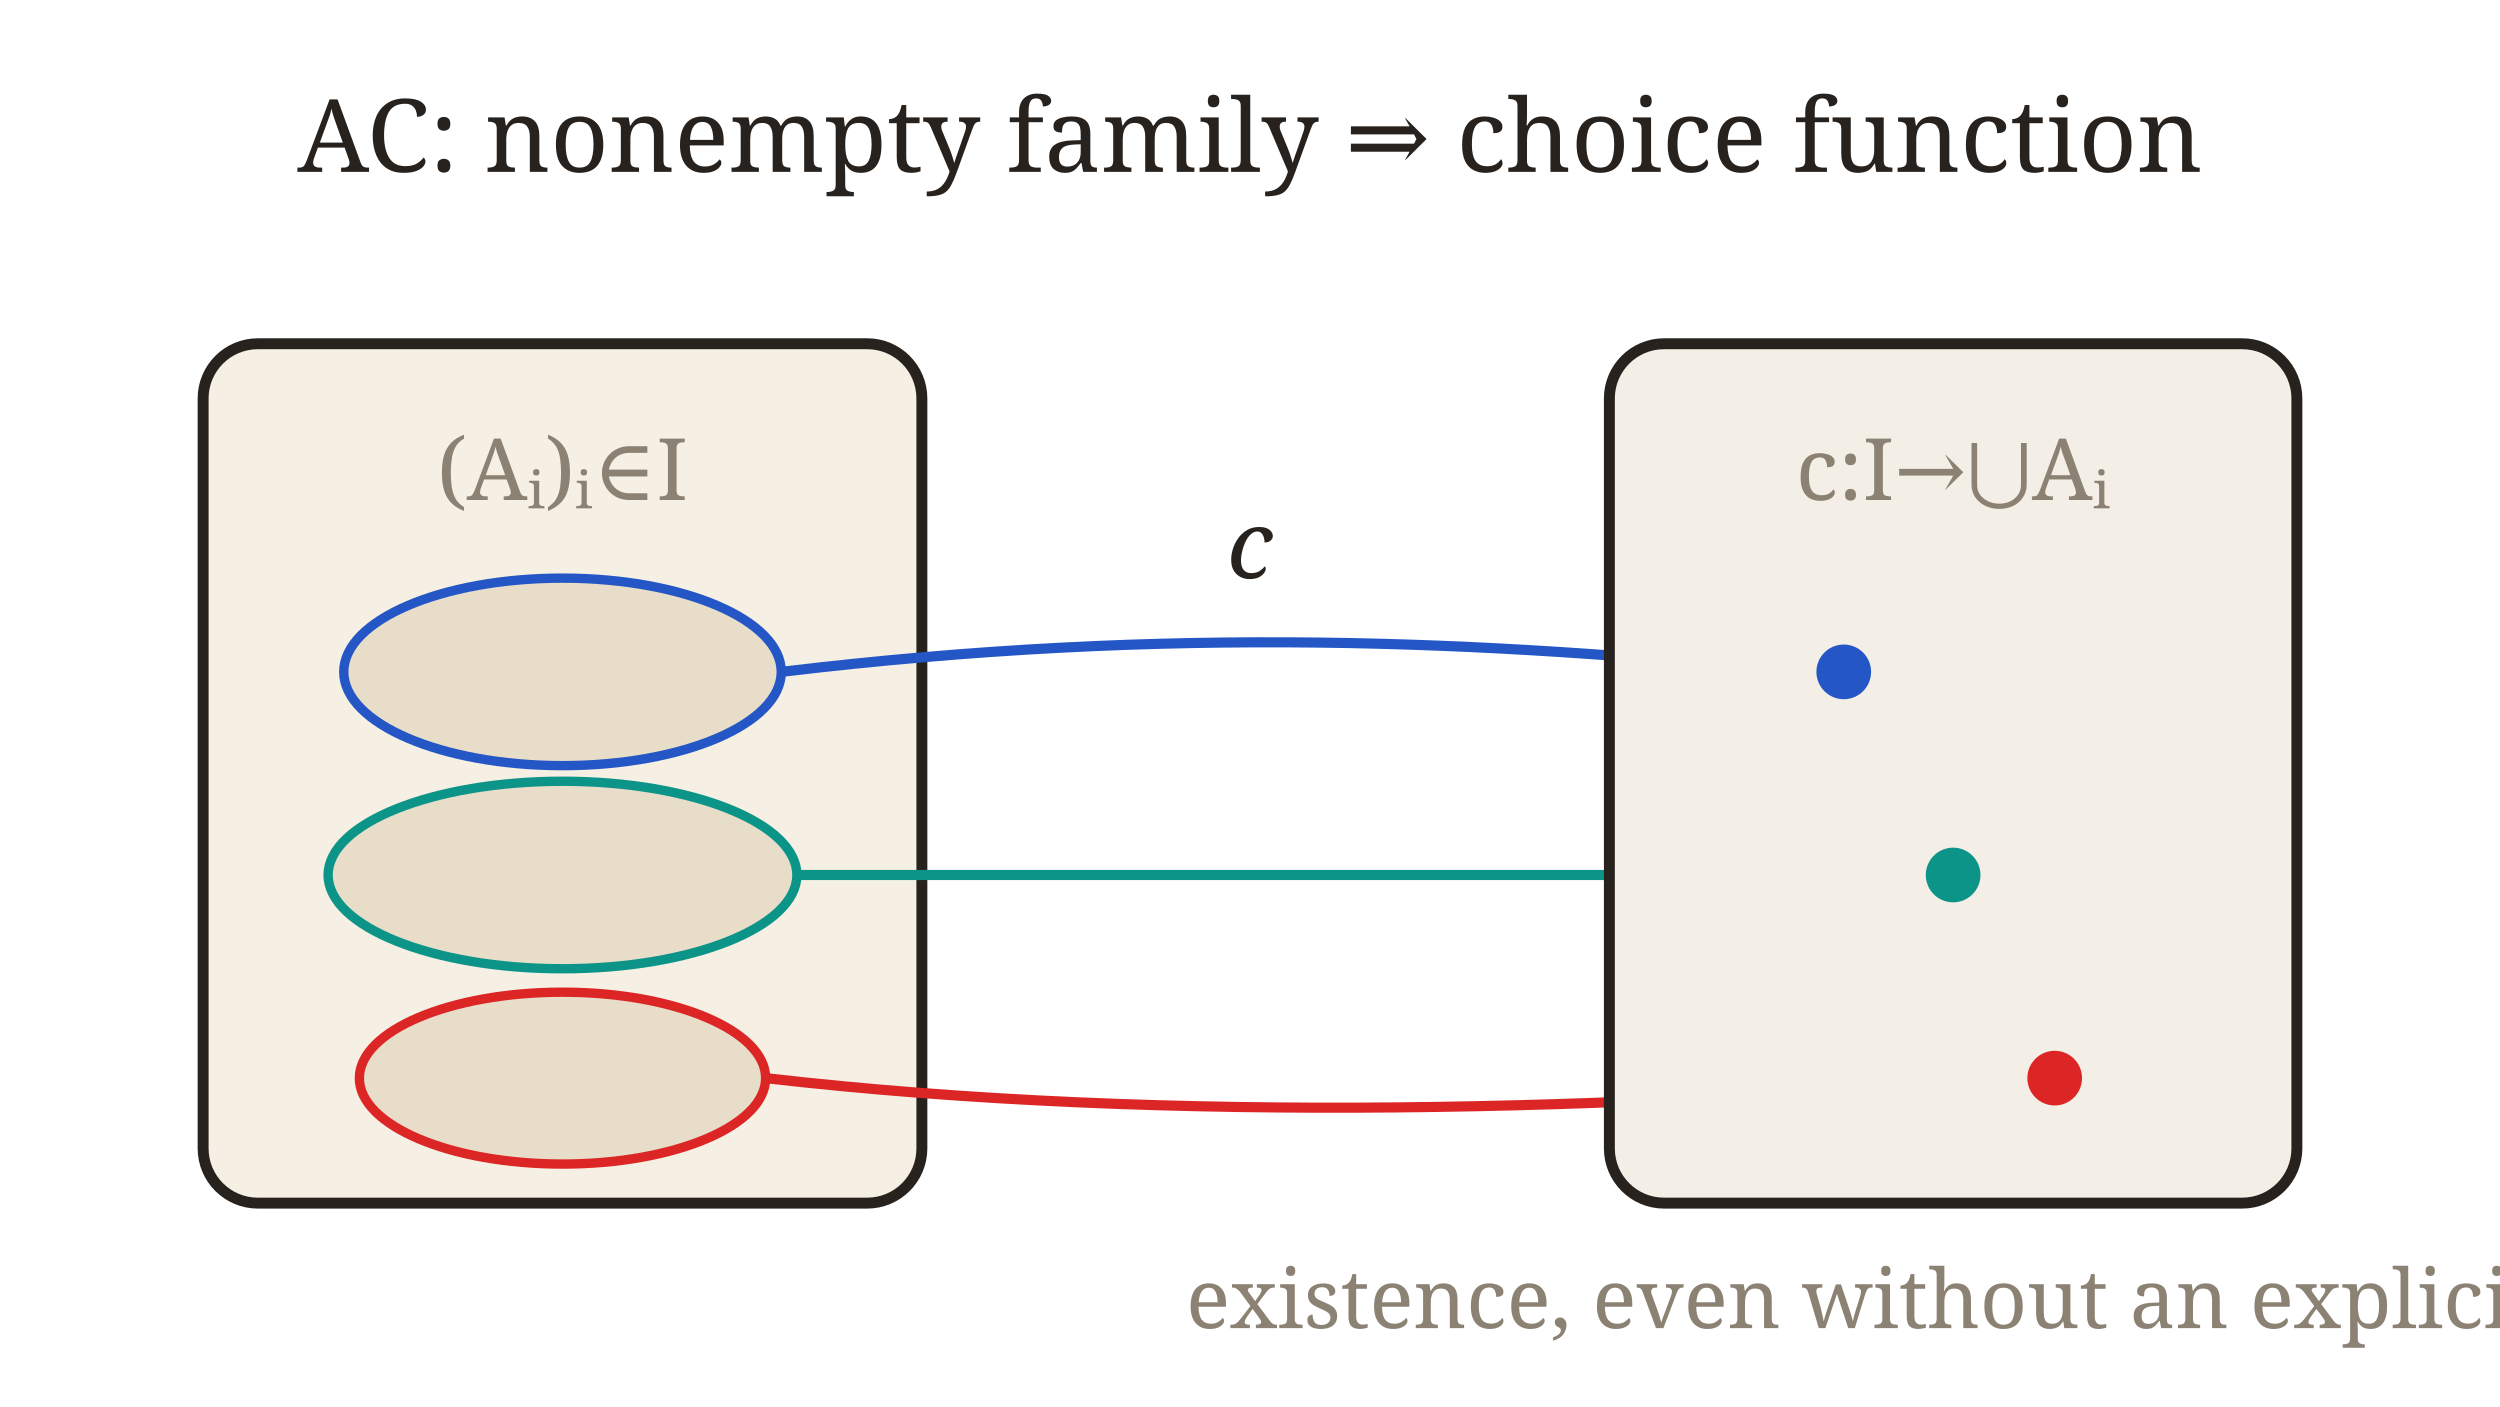
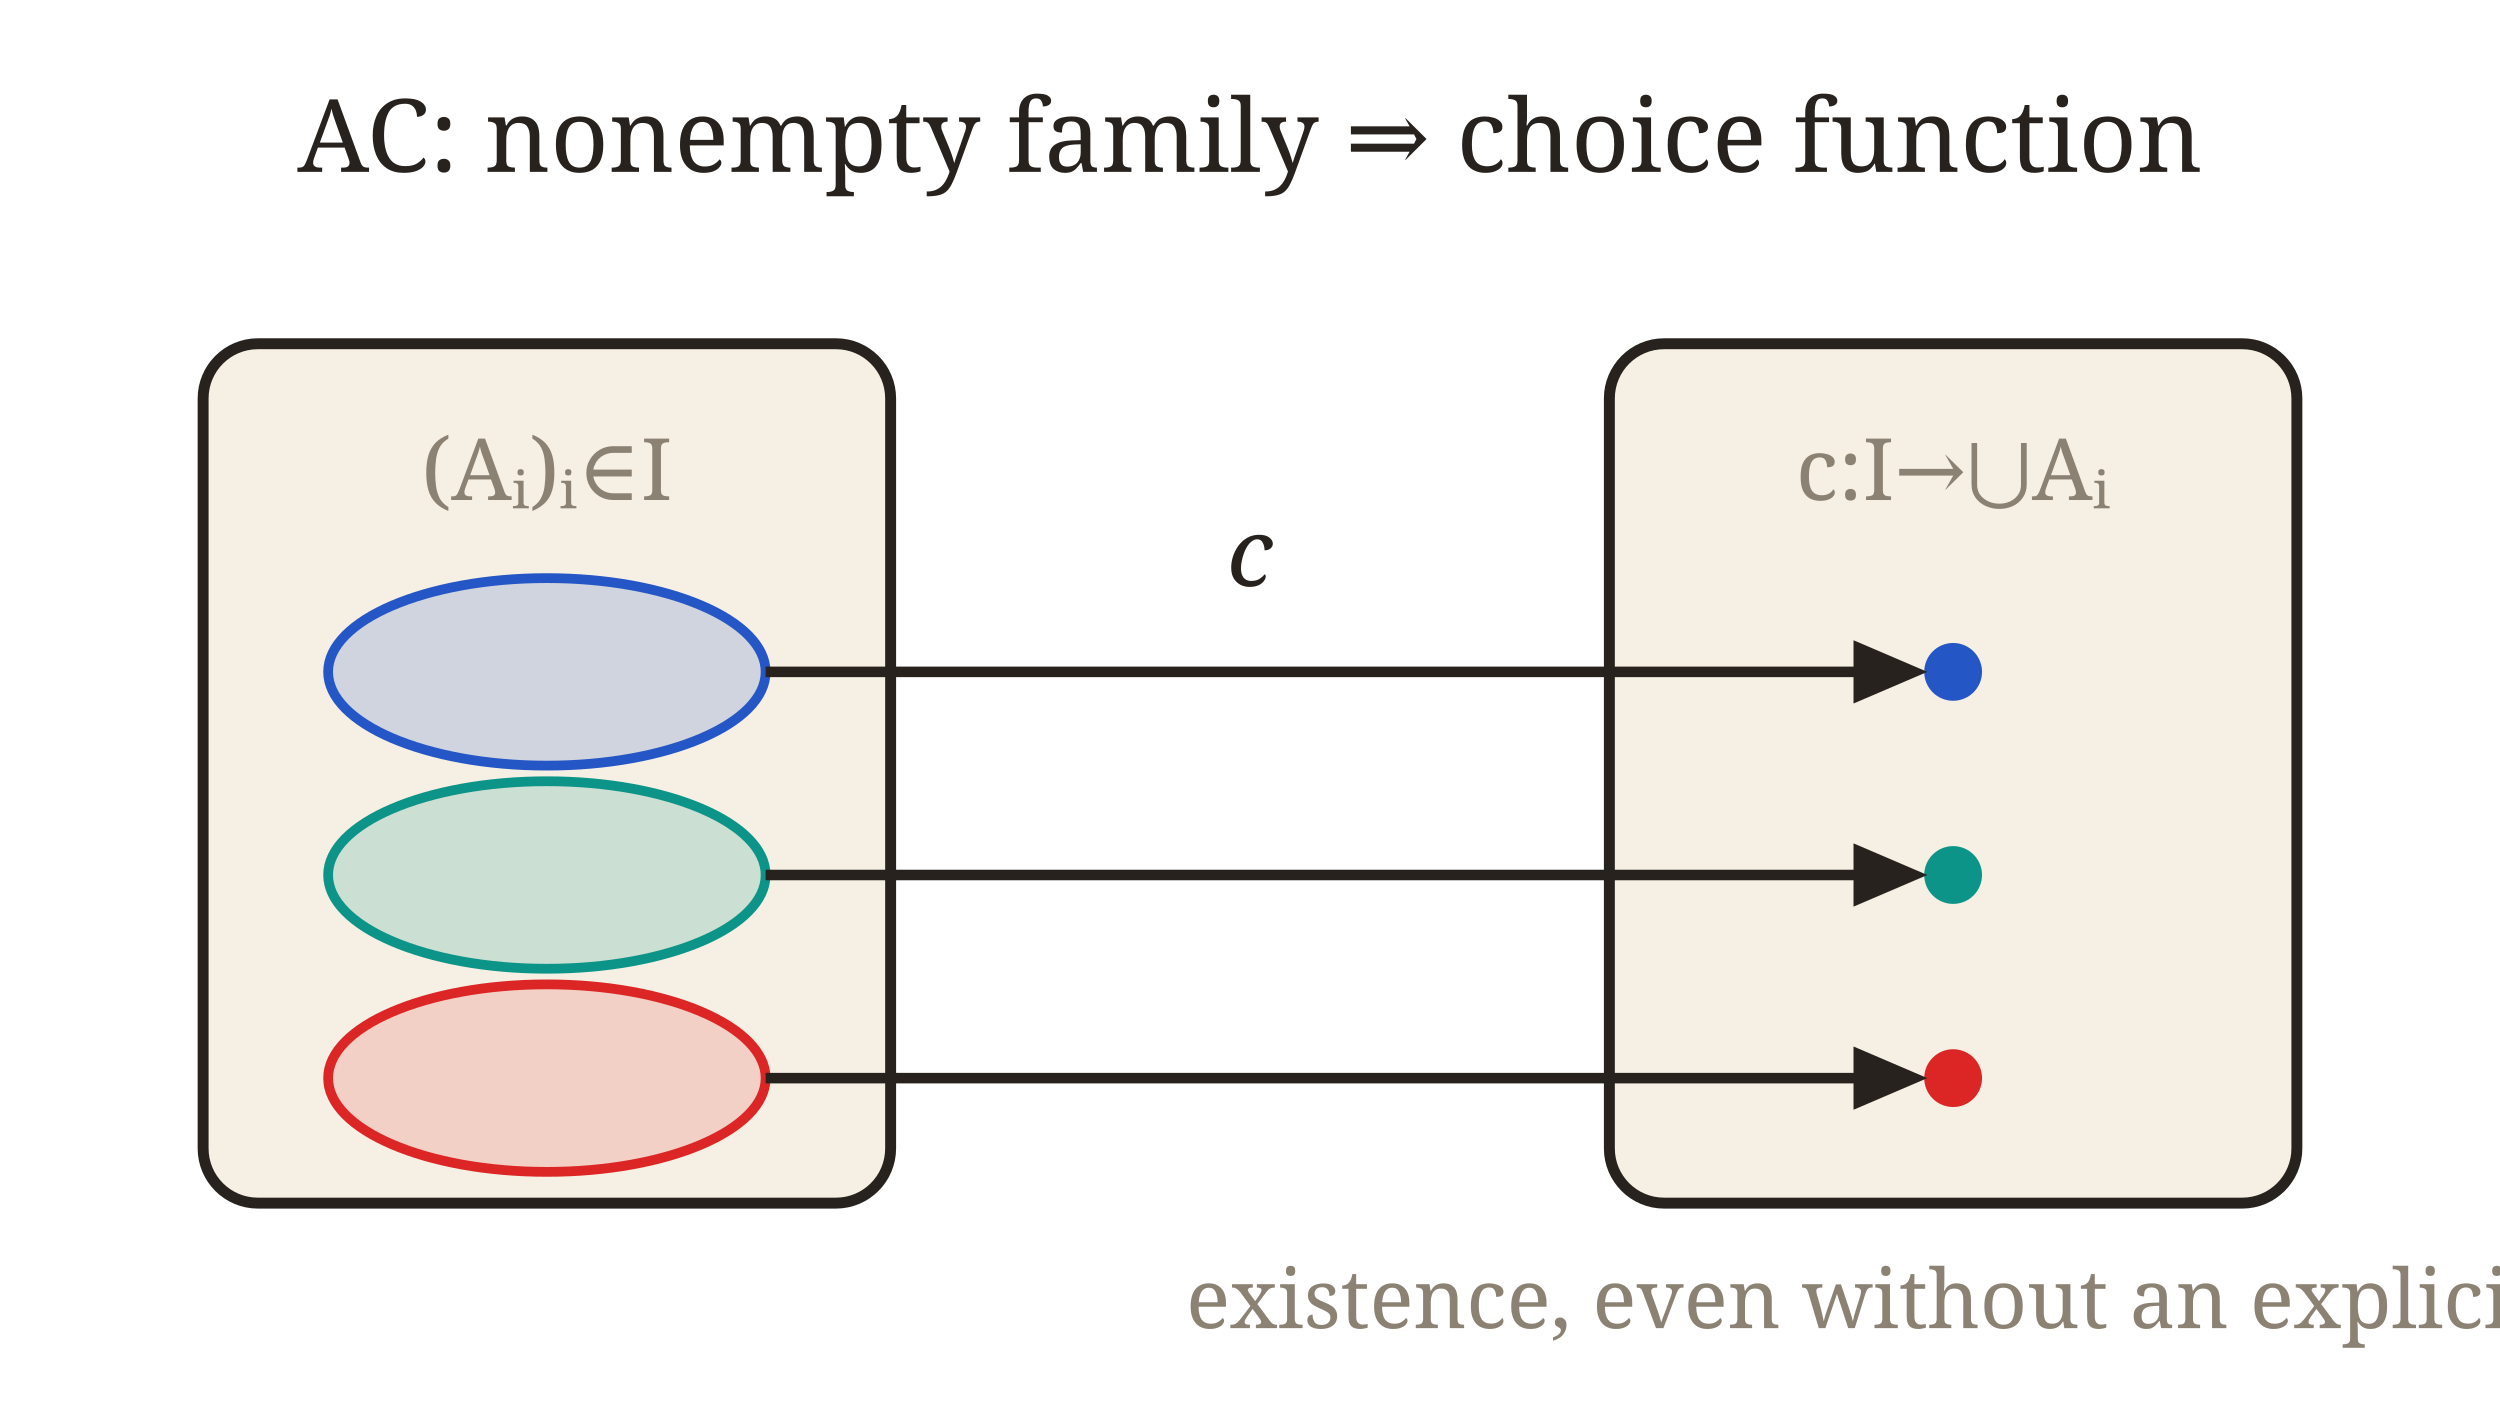
<svg xmlns="http://www.w3.org/2000/svg" viewBox="0 0 320 180" font-family="'Newsreader',Georgia,serif" role="img">
  <defs>
-     <marker id="ac-b" markerWidth="8" markerHeight="8" refX="6" refY="3" orient="auto">
-       <path d="M0,0 L6,3 L0,6 Z" fill="var(--dia-acc,#2457c5)" />
-     </marker>
-     <marker id="ac-t" markerWidth="8" markerHeight="8" refX="6" refY="3" orient="auto">
-       <path d="M0,0 L6,3 L0,6 Z" fill="var(--dia-acc2,#0d9488)" />
-     </marker>
-     <marker id="ac-r" markerWidth="8" markerHeight="8" refX="6" refY="3" orient="auto">
-       <path d="M0,0 L6,3 L0,6 Z" fill="var(--dia-boundary,#dc2626)" />
+     <marker id="arrow" markerWidth="10" markerHeight="8" refX="5" refY="3" orient="auto">
+       <path d="M0,0 L7,3 L0,6 Z" fill="var(--dia-ink,#27221d)" />
    </marker>
  </defs>
-   <text x="160" y="22" font-size="13" text-anchor="middle" fill="var(--dia-ink,#27221d)">AC: nonempty family ⇒ choice function</text>
-   <rect x="26" y="44" width="92" height="110" rx="7" fill="var(--dia-space,#f6f0e4)" stroke="var(--dia-ink,#27221d)" stroke-width="1.4" />
-   <text x="72" y="64" font-size="11" text-anchor="middle" fill="var(--dia-mut,#8c8274)">(Aᵢ)ᵢ∈I</text>
-   <ellipse cx="72" cy="86" rx="28" ry="12" fill="var(--dia-fill,#e7ddc9)" stroke="var(--dia-acc,#2457c5)" stroke-width="1.2" />
-   <ellipse cx="72" cy="112" rx="30" ry="12" fill="var(--dia-fill,#e7ddc9)" stroke="var(--dia-acc2,#0d9488)" stroke-width="1.2" />
-   <ellipse cx="72" cy="138" rx="26" ry="11" fill="var(--dia-fill,#e7ddc9)" stroke="var(--dia-boundary,#dc2626)" stroke-width="1.2" />
-   <path d="M100,86 C150,80 190,82 230,86" fill="none" stroke="var(--dia-acc,#2457c5)" stroke-width="1.3" marker-end="url(#ac-b)" />
-   <path d="M102,112 C150,112 198,112 244,112" fill="none" stroke="var(--dia-acc2,#0d9488)" stroke-width="1.3" marker-end="url(#ac-t)" />
-   <path d="M98,138 C150,144 208,142 257,138" fill="none" stroke="var(--dia-boundary,#dc2626)" stroke-width="1.3" marker-end="url(#ac-r)" />
-   <text x="160" y="74" font-size="12" text-anchor="middle" fill="var(--dia-ink,#27221d)" font-style="italic">c</text>
-   <rect x="206" y="44" width="88" height="110" rx="7" fill="var(--dia-fill2,#f4efe6)" stroke="var(--dia-ink,#27221d)" stroke-width="1.4" />
-   <text x="250" y="64" font-size="11" text-anchor="middle" fill="var(--dia-mut,#8c8274)">c:I→⋃Aᵢ</text>
-   <circle cx="236" cy="86" r="3.5" fill="var(--dia-acc,#2457c5)" />
-   <circle cx="250" cy="112" r="3.5" fill="var(--dia-acc2,#0d9488)" />
-   <circle cx="263" cy="138" r="3.5" fill="var(--dia-boundary,#dc2626)" />
-   <text x="250" y="170" font-size="10.5" text-anchor="middle" fill="var(--dia-mut,#8c8274)">existence, even without an explicit rule</text>
+   <text x="160" y="22" font-size="13" text-anchor="middle" fill="var(--dia-ink,#27221d)">
+     AC: nonempty family ⇒ choice function
+   </text>
+   <rect x="26" y="44" width="88" height="110" rx="7" fill="var(--dia-space,#f6f0e4)" stroke="var(--dia-ink,#27221d)" stroke-width="1.4" />
+   <text x="70" y="64" font-size="11" text-anchor="middle" fill="var(--dia-mut,#8c8274)">
+     (Aᵢ)ᵢ∈I
+   </text>
+   <ellipse cx="70" cy="86" rx="28" ry="12" fill="var(--dia-acc-fill,rgba(36,87,197,.18))" stroke="var(--dia-acc,#2457c5)" stroke-width="1.25" />
+   <ellipse cx="70" cy="112" rx="28" ry="12" fill="var(--dia-acc2-fill,rgba(13,148,136,.18))" stroke="var(--dia-acc2,#0d9488)" stroke-width="1.25" />
+   <ellipse cx="70" cy="138" rx="28" ry="12" fill="var(--dia-boundary-fill,rgba(220,38,38,.16))" stroke="var(--dia-boundary,#dc2626)" stroke-width="1.25" />
+   <text x="160" y="75" font-size="12" text-anchor="middle" fill="var(--dia-ink,#27221d)" font-style="italic">c</text>
+   <rect x="206" y="44" width="88" height="110" rx="7" fill="var(--dia-space,#f6f0e4)" stroke="var(--dia-ink,#27221d)" stroke-width="1.4" />
+   <text x="250" y="64" font-size="11" text-anchor="middle" fill="var(--dia-mut,#8c8274)">
+     c:I→⋃Aᵢ
+   </text>
+   <circle cx="250" cy="86" r="3.7" fill="var(--dia-acc,#2457c5)" />
+   <circle cx="250" cy="112" r="3.7" fill="var(--dia-acc2,#0d9488)" />
+   <circle cx="250" cy="138" r="3.7" fill="var(--dia-boundary,#dc2626)" />
+   <path d="M98,86 C132,86 186,86 244,86" fill="none" stroke="var(--dia-ink,#27221d)" stroke-width="1.35" marker-end="url(#arrow)" />
+   <path d="M98,112 C132,112 186,112 244,112" fill="none" stroke="var(--dia-ink,#27221d)" stroke-width="1.35" marker-end="url(#arrow)" />
+   <path d="M98,138 C132,138 186,138 244,138" fill="none" stroke="var(--dia-ink,#27221d)" stroke-width="1.35" marker-end="url(#arrow)" />
+   <text x="250" y="170" font-size="10.5" text-anchor="middle" fill="var(--dia-mut,#8c8274)">
+     existence, even without an explicit rule
+   </text>
</svg>
